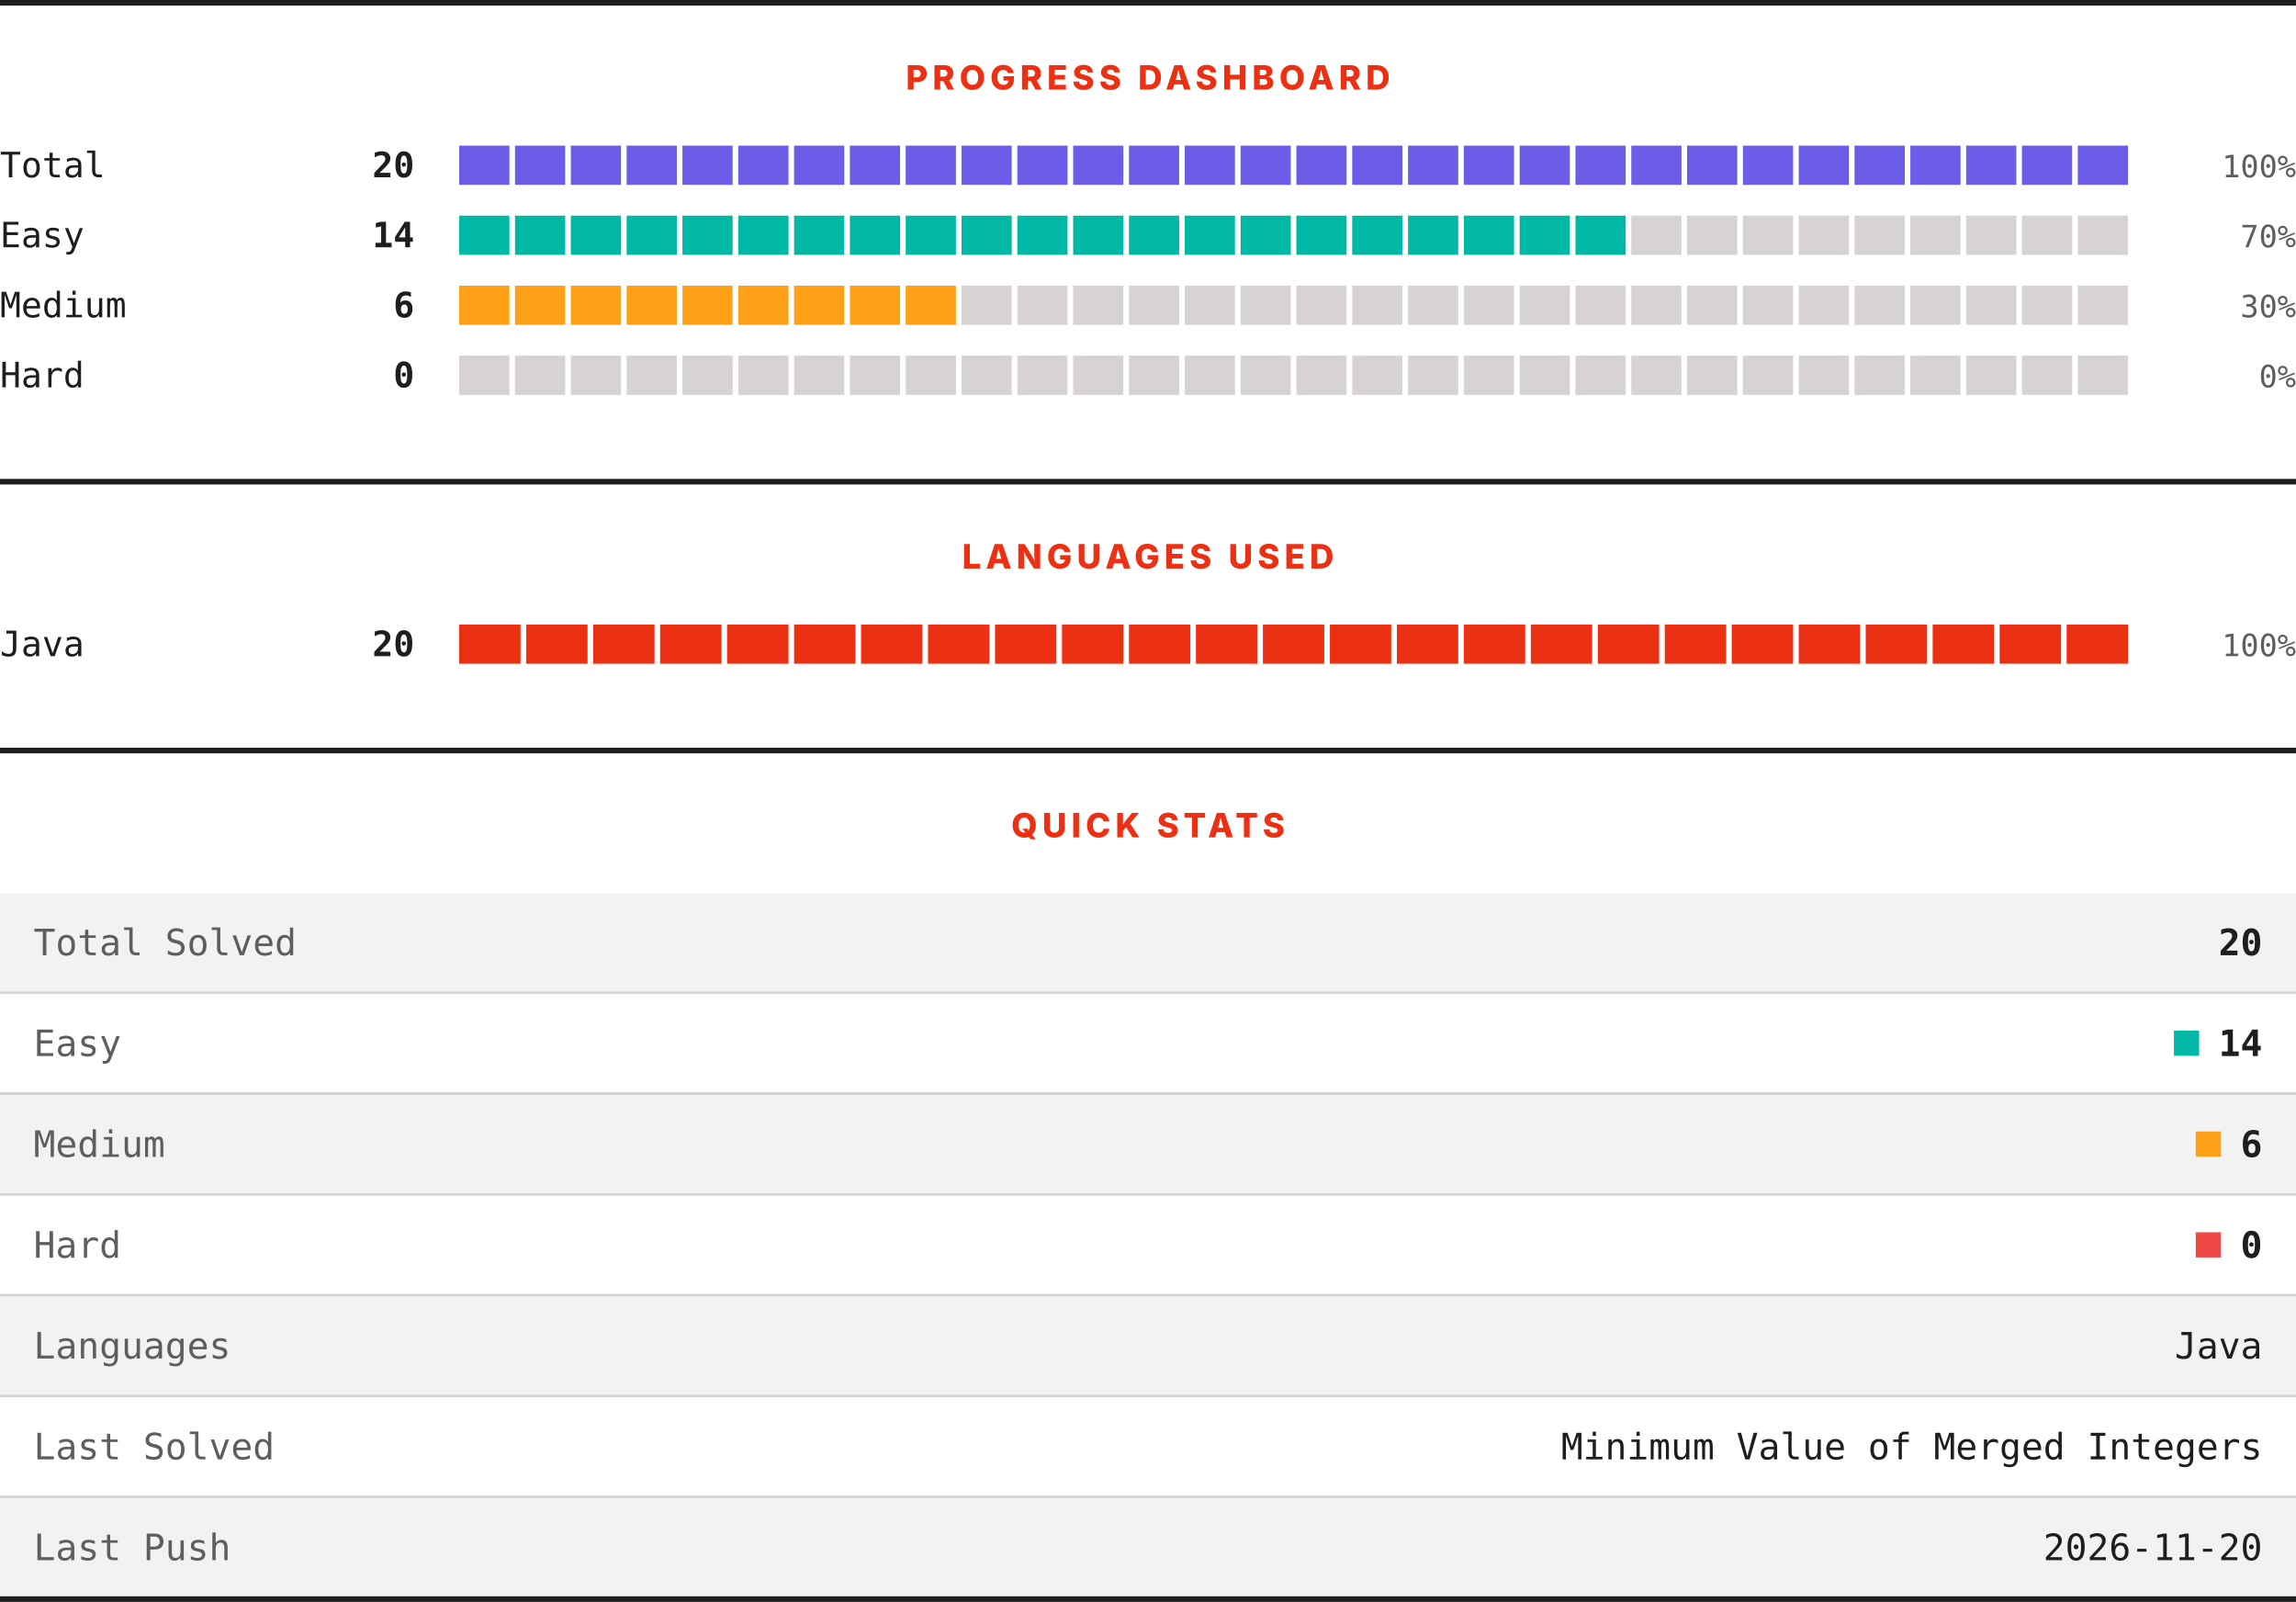
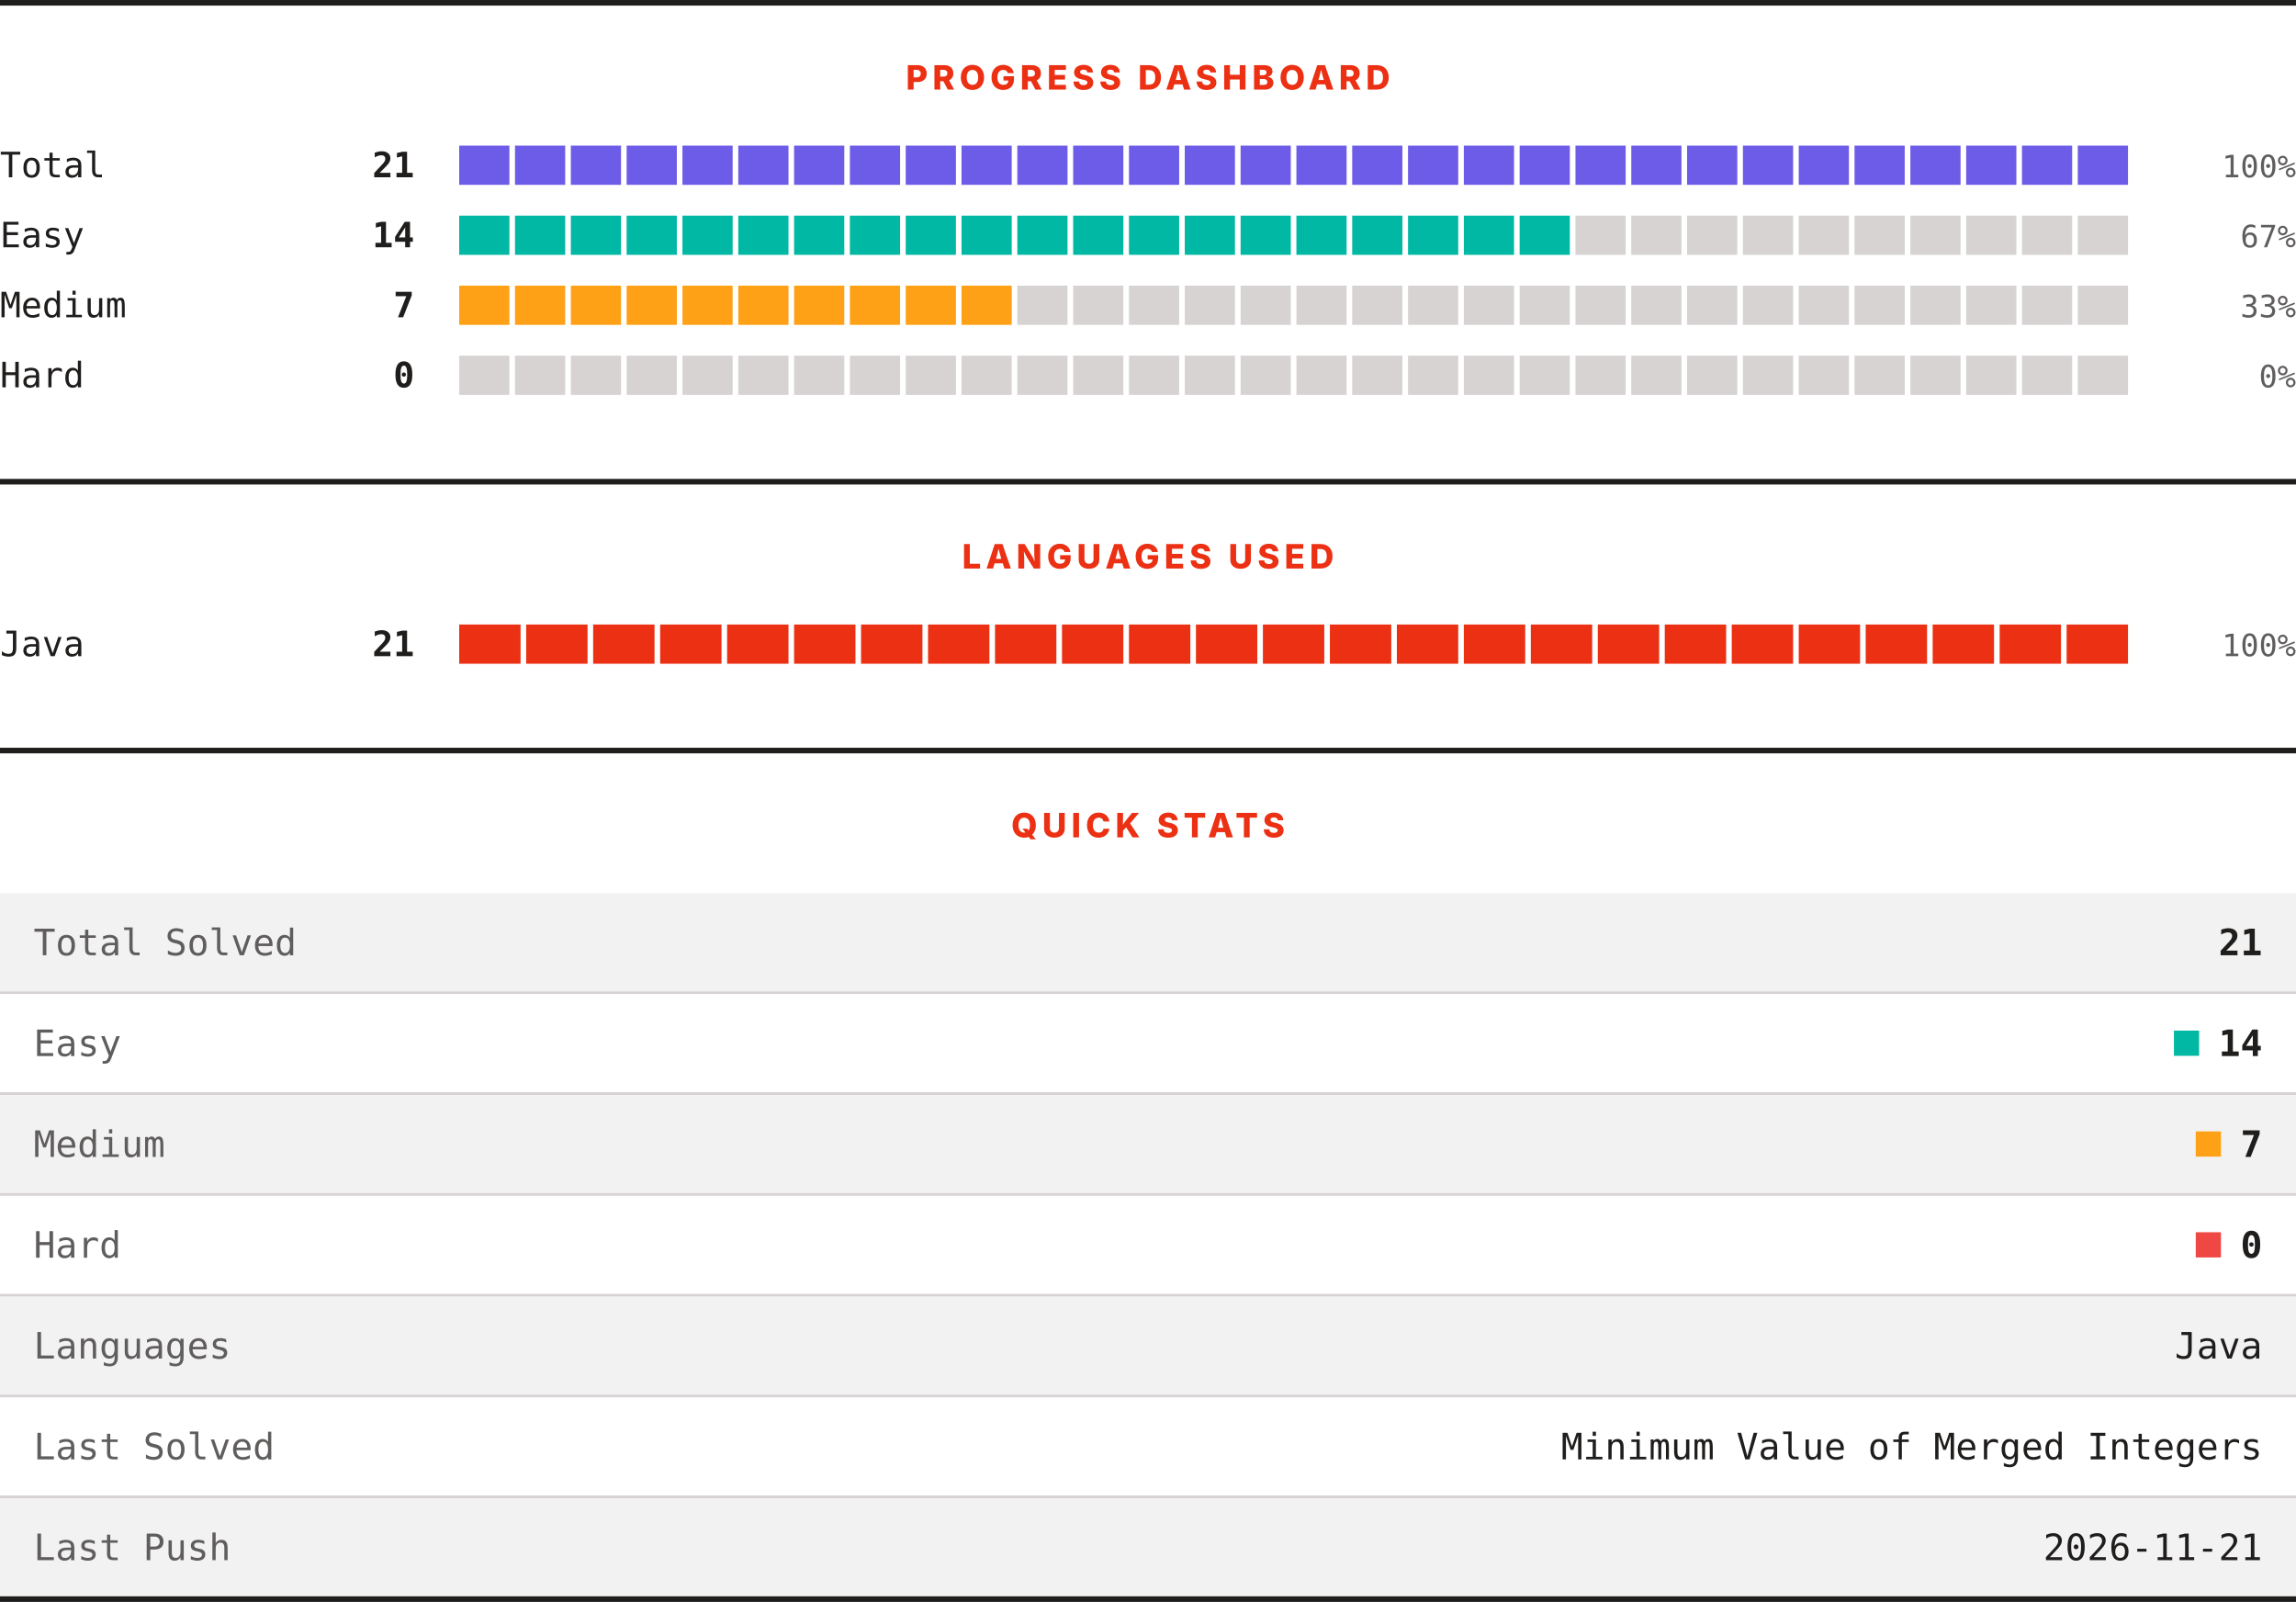
<svg xmlns="http://www.w3.org/2000/svg" width="820" height="572" viewBox="0 0 820 572" role="img" aria-label="LeetCode progress, languages and quick stats">
  <rect width="820" height="572" fill="#ffffff" />
  <rect x="0" y="0" width="820" height="2" fill="#201e1d" />
  <text x="410" y="32" text-anchor="middle" font-family="Archivo, system-ui, -apple-system, Segoe UI, sans-serif" font-size="12" font-weight="800" letter-spacing="1.68" fill="#ec3013">PROGRESS DASHBOARD</text>
  <text x="0" y="63.3" font-family="ui-monospace, SFMono-Regular, Menlo, Consolas, monospace" font-size="12.5" fill="#201e1d">Total</text>
-   <text x="148" y="63.3" text-anchor="end" font-family="ui-monospace, SFMono-Regular, Menlo, Consolas, monospace" font-size="12.5" font-weight="700" fill="#201e1d">20</text>
+   <text x="148" y="63.3" text-anchor="end" font-family="ui-monospace, SFMono-Regular, Menlo, Consolas, monospace" font-size="12.5" font-weight="700" fill="#201e1d">21</text>
  <rect x="164.00" y="52" width="17.93" height="14" fill="#6c5ce7" />
  <rect x="183.93" y="52" width="17.93" height="14" fill="#6c5ce7" />
  <rect x="203.87" y="52" width="17.93" height="14" fill="#6c5ce7" />
  <rect x="223.80" y="52" width="17.93" height="14" fill="#6c5ce7" />
  <rect x="243.73" y="52" width="17.93" height="14" fill="#6c5ce7" />
  <rect x="263.67" y="52" width="17.93" height="14" fill="#6c5ce7" />
  <rect x="283.60" y="52" width="17.93" height="14" fill="#6c5ce7" />
  <rect x="303.53" y="52" width="17.93" height="14" fill="#6c5ce7" />
  <rect x="323.47" y="52" width="17.93" height="14" fill="#6c5ce7" />
  <rect x="343.40" y="52" width="17.93" height="14" fill="#6c5ce7" />
  <rect x="363.33" y="52" width="17.93" height="14" fill="#6c5ce7" />
  <rect x="383.27" y="52" width="17.93" height="14" fill="#6c5ce7" />
  <rect x="403.20" y="52" width="17.93" height="14" fill="#6c5ce7" />
  <rect x="423.13" y="52" width="17.93" height="14" fill="#6c5ce7" />
  <rect x="443.07" y="52" width="17.93" height="14" fill="#6c5ce7" />
  <rect x="463.00" y="52" width="17.93" height="14" fill="#6c5ce7" />
  <rect x="482.93" y="52" width="17.93" height="14" fill="#6c5ce7" />
  <rect x="502.87" y="52" width="17.93" height="14" fill="#6c5ce7" />
  <rect x="522.80" y="52" width="17.93" height="14" fill="#6c5ce7" />
  <rect x="542.73" y="52" width="17.93" height="14" fill="#6c5ce7" />
  <rect x="562.67" y="52" width="17.93" height="14" fill="#6c5ce7" />
  <rect x="582.60" y="52" width="17.93" height="14" fill="#6c5ce7" />
  <rect x="602.53" y="52" width="17.93" height="14" fill="#6c5ce7" />
  <rect x="622.47" y="52" width="17.93" height="14" fill="#6c5ce7" />
  <rect x="642.40" y="52" width="17.93" height="14" fill="#6c5ce7" />
  <rect x="662.33" y="52" width="17.93" height="14" fill="#6c5ce7" />
  <rect x="682.27" y="52" width="17.93" height="14" fill="#6c5ce7" />
  <rect x="702.20" y="52" width="17.93" height="14" fill="#6c5ce7" />
  <rect x="722.13" y="52" width="17.93" height="14" fill="#6c5ce7" />
  <rect x="742.07" y="52" width="17.93" height="14" fill="#6c5ce7" />
  <text x="820" y="63.3" text-anchor="end" font-family="ui-monospace, SFMono-Regular, Menlo, Consolas, monospace" font-size="11" fill="#605d5d">100%</text>
  <text x="0" y="88.3" font-family="ui-monospace, SFMono-Regular, Menlo, Consolas, monospace" font-size="12.5" fill="#201e1d">Easy</text>
  <text x="148" y="88.3" text-anchor="end" font-family="ui-monospace, SFMono-Regular, Menlo, Consolas, monospace" font-size="12.5" font-weight="700" fill="#201e1d">14</text>
  <rect x="164.00" y="77" width="17.93" height="14" fill="#00b8a3" />
  <rect x="183.93" y="77" width="17.93" height="14" fill="#00b8a3" />
  <rect x="203.87" y="77" width="17.93" height="14" fill="#00b8a3" />
  <rect x="223.80" y="77" width="17.93" height="14" fill="#00b8a3" />
  <rect x="243.73" y="77" width="17.93" height="14" fill="#00b8a3" />
  <rect x="263.67" y="77" width="17.93" height="14" fill="#00b8a3" />
  <rect x="283.60" y="77" width="17.93" height="14" fill="#00b8a3" />
  <rect x="303.53" y="77" width="17.93" height="14" fill="#00b8a3" />
  <rect x="323.47" y="77" width="17.93" height="14" fill="#00b8a3" />
  <rect x="343.40" y="77" width="17.93" height="14" fill="#00b8a3" />
  <rect x="363.33" y="77" width="17.93" height="14" fill="#00b8a3" />
  <rect x="383.27" y="77" width="17.93" height="14" fill="#00b8a3" />
  <rect x="403.20" y="77" width="17.93" height="14" fill="#00b8a3" />
  <rect x="423.13" y="77" width="17.93" height="14" fill="#00b8a3" />
  <rect x="443.07" y="77" width="17.93" height="14" fill="#00b8a3" />
  <rect x="463.00" y="77" width="17.93" height="14" fill="#00b8a3" />
  <rect x="482.93" y="77" width="17.93" height="14" fill="#00b8a3" />
  <rect x="502.87" y="77" width="17.93" height="14" fill="#00b8a3" />
  <rect x="522.80" y="77" width="17.93" height="14" fill="#00b8a3" />
  <rect x="542.73" y="77" width="17.93" height="14" fill="#00b8a3" />
-   <rect x="562.67" y="77" width="17.93" height="14" fill="#00b8a3" />
+   <rect x="562.67" y="77" width="17.93" height="14" fill="#d7d3d3" />
  <rect x="582.60" y="77" width="17.93" height="14" fill="#d7d3d3" />
  <rect x="602.53" y="77" width="17.93" height="14" fill="#d7d3d3" />
  <rect x="622.47" y="77" width="17.93" height="14" fill="#d7d3d3" />
  <rect x="642.40" y="77" width="17.93" height="14" fill="#d7d3d3" />
  <rect x="662.33" y="77" width="17.93" height="14" fill="#d7d3d3" />
  <rect x="682.27" y="77" width="17.93" height="14" fill="#d7d3d3" />
  <rect x="702.20" y="77" width="17.93" height="14" fill="#d7d3d3" />
  <rect x="722.13" y="77" width="17.93" height="14" fill="#d7d3d3" />
  <rect x="742.07" y="77" width="17.93" height="14" fill="#d7d3d3" />
-   <text x="820" y="88.3" text-anchor="end" font-family="ui-monospace, SFMono-Regular, Menlo, Consolas, monospace" font-size="11" fill="#605d5d">70%</text>
+   <text x="820" y="88.3" text-anchor="end" font-family="ui-monospace, SFMono-Regular, Menlo, Consolas, monospace" font-size="11" fill="#605d5d">67%</text>
  <text x="0" y="113.3" font-family="ui-monospace, SFMono-Regular, Menlo, Consolas, monospace" font-size="12.5" fill="#201e1d">Medium</text>
-   <text x="148" y="113.3" text-anchor="end" font-family="ui-monospace, SFMono-Regular, Menlo, Consolas, monospace" font-size="12.5" font-weight="700" fill="#201e1d">6</text>
+   <text x="148" y="113.3" text-anchor="end" font-family="ui-monospace, SFMono-Regular, Menlo, Consolas, monospace" font-size="12.5" font-weight="700" fill="#201e1d">7</text>
  <rect x="164.00" y="102" width="17.93" height="14" fill="#ffa116" />
  <rect x="183.93" y="102" width="17.93" height="14" fill="#ffa116" />
  <rect x="203.87" y="102" width="17.93" height="14" fill="#ffa116" />
  <rect x="223.80" y="102" width="17.93" height="14" fill="#ffa116" />
  <rect x="243.73" y="102" width="17.93" height="14" fill="#ffa116" />
  <rect x="263.67" y="102" width="17.93" height="14" fill="#ffa116" />
  <rect x="283.60" y="102" width="17.93" height="14" fill="#ffa116" />
  <rect x="303.53" y="102" width="17.93" height="14" fill="#ffa116" />
  <rect x="323.47" y="102" width="17.93" height="14" fill="#ffa116" />
-   <rect x="343.40" y="102" width="17.93" height="14" fill="#d7d3d3" />
+   <rect x="343.40" y="102" width="17.93" height="14" fill="#ffa116" />
  <rect x="363.33" y="102" width="17.93" height="14" fill="#d7d3d3" />
  <rect x="383.27" y="102" width="17.93" height="14" fill="#d7d3d3" />
  <rect x="403.20" y="102" width="17.93" height="14" fill="#d7d3d3" />
  <rect x="423.13" y="102" width="17.93" height="14" fill="#d7d3d3" />
  <rect x="443.07" y="102" width="17.93" height="14" fill="#d7d3d3" />
  <rect x="463.00" y="102" width="17.93" height="14" fill="#d7d3d3" />
  <rect x="482.93" y="102" width="17.93" height="14" fill="#d7d3d3" />
  <rect x="502.87" y="102" width="17.93" height="14" fill="#d7d3d3" />
  <rect x="522.80" y="102" width="17.93" height="14" fill="#d7d3d3" />
  <rect x="542.73" y="102" width="17.93" height="14" fill="#d7d3d3" />
  <rect x="562.67" y="102" width="17.93" height="14" fill="#d7d3d3" />
  <rect x="582.60" y="102" width="17.93" height="14" fill="#d7d3d3" />
  <rect x="602.53" y="102" width="17.93" height="14" fill="#d7d3d3" />
  <rect x="622.47" y="102" width="17.93" height="14" fill="#d7d3d3" />
  <rect x="642.40" y="102" width="17.93" height="14" fill="#d7d3d3" />
  <rect x="662.33" y="102" width="17.93" height="14" fill="#d7d3d3" />
  <rect x="682.27" y="102" width="17.93" height="14" fill="#d7d3d3" />
  <rect x="702.20" y="102" width="17.93" height="14" fill="#d7d3d3" />
  <rect x="722.13" y="102" width="17.93" height="14" fill="#d7d3d3" />
  <rect x="742.07" y="102" width="17.93" height="14" fill="#d7d3d3" />
-   <text x="820" y="113.3" text-anchor="end" font-family="ui-monospace, SFMono-Regular, Menlo, Consolas, monospace" font-size="11" fill="#605d5d">30%</text>
+   <text x="820" y="113.3" text-anchor="end" font-family="ui-monospace, SFMono-Regular, Menlo, Consolas, monospace" font-size="11" fill="#605d5d">33%</text>
  <text x="0" y="138.3" font-family="ui-monospace, SFMono-Regular, Menlo, Consolas, monospace" font-size="12.5" fill="#201e1d">Hard</text>
  <text x="148" y="138.3" text-anchor="end" font-family="ui-monospace, SFMono-Regular, Menlo, Consolas, monospace" font-size="12.5" font-weight="700" fill="#201e1d">0</text>
  <rect x="164.00" y="127" width="17.93" height="14" fill="#d7d3d3" />
  <rect x="183.93" y="127" width="17.93" height="14" fill="#d7d3d3" />
  <rect x="203.87" y="127" width="17.93" height="14" fill="#d7d3d3" />
  <rect x="223.80" y="127" width="17.93" height="14" fill="#d7d3d3" />
  <rect x="243.73" y="127" width="17.93" height="14" fill="#d7d3d3" />
  <rect x="263.67" y="127" width="17.93" height="14" fill="#d7d3d3" />
  <rect x="283.60" y="127" width="17.93" height="14" fill="#d7d3d3" />
  <rect x="303.53" y="127" width="17.93" height="14" fill="#d7d3d3" />
  <rect x="323.47" y="127" width="17.93" height="14" fill="#d7d3d3" />
  <rect x="343.40" y="127" width="17.93" height="14" fill="#d7d3d3" />
  <rect x="363.33" y="127" width="17.93" height="14" fill="#d7d3d3" />
  <rect x="383.27" y="127" width="17.93" height="14" fill="#d7d3d3" />
  <rect x="403.20" y="127" width="17.93" height="14" fill="#d7d3d3" />
  <rect x="423.13" y="127" width="17.93" height="14" fill="#d7d3d3" />
  <rect x="443.07" y="127" width="17.93" height="14" fill="#d7d3d3" />
  <rect x="463.00" y="127" width="17.93" height="14" fill="#d7d3d3" />
  <rect x="482.93" y="127" width="17.93" height="14" fill="#d7d3d3" />
  <rect x="502.87" y="127" width="17.93" height="14" fill="#d7d3d3" />
  <rect x="522.80" y="127" width="17.93" height="14" fill="#d7d3d3" />
  <rect x="542.73" y="127" width="17.93" height="14" fill="#d7d3d3" />
  <rect x="562.67" y="127" width="17.93" height="14" fill="#d7d3d3" />
  <rect x="582.60" y="127" width="17.93" height="14" fill="#d7d3d3" />
  <rect x="602.53" y="127" width="17.93" height="14" fill="#d7d3d3" />
  <rect x="622.47" y="127" width="17.93" height="14" fill="#d7d3d3" />
  <rect x="642.40" y="127" width="17.93" height="14" fill="#d7d3d3" />
  <rect x="662.33" y="127" width="17.93" height="14" fill="#d7d3d3" />
  <rect x="682.27" y="127" width="17.93" height="14" fill="#d7d3d3" />
  <rect x="702.20" y="127" width="17.93" height="14" fill="#d7d3d3" />
  <rect x="722.13" y="127" width="17.93" height="14" fill="#d7d3d3" />
  <rect x="742.07" y="127" width="17.93" height="14" fill="#d7d3d3" />
  <text x="820" y="138.3" text-anchor="end" font-family="ui-monospace, SFMono-Regular, Menlo, Consolas, monospace" font-size="11" fill="#605d5d">0%</text>
  <rect x="0" y="171" width="820" height="2" fill="#201e1d" />
  <text x="410" y="203" text-anchor="middle" font-family="Archivo, system-ui, -apple-system, Segoe UI, sans-serif" font-size="12" font-weight="800" letter-spacing="1.68" fill="#ec3013">LANGUAGES USED</text>
  <text x="0" y="234.3" font-family="ui-monospace, SFMono-Regular, Menlo, Consolas, monospace" font-size="12.5" fill="#201e1d">Java</text>
-   <text x="148" y="234.3" text-anchor="end" font-family="ui-monospace, SFMono-Regular, Menlo, Consolas, monospace" font-size="12.5" font-weight="700" fill="#201e1d">20</text>
+   <text x="148" y="234.3" text-anchor="end" font-family="ui-monospace, SFMono-Regular, Menlo, Consolas, monospace" font-size="12.5" font-weight="700" fill="#201e1d">21</text>
  <rect x="164.00" y="223" width="21.92" height="14" fill="#ec3013" />
  <rect x="187.92" y="223" width="21.92" height="14" fill="#ec3013" />
  <rect x="211.84" y="223" width="21.92" height="14" fill="#ec3013" />
  <rect x="235.76" y="223" width="21.92" height="14" fill="#ec3013" />
  <rect x="259.68" y="223" width="21.92" height="14" fill="#ec3013" />
  <rect x="283.60" y="223" width="21.92" height="14" fill="#ec3013" />
  <rect x="307.52" y="223" width="21.92" height="14" fill="#ec3013" />
  <rect x="331.44" y="223" width="21.92" height="14" fill="#ec3013" />
  <rect x="355.36" y="223" width="21.92" height="14" fill="#ec3013" />
  <rect x="379.28" y="223" width="21.92" height="14" fill="#ec3013" />
  <rect x="403.20" y="223" width="21.92" height="14" fill="#ec3013" />
  <rect x="427.12" y="223" width="21.92" height="14" fill="#ec3013" />
  <rect x="451.04" y="223" width="21.92" height="14" fill="#ec3013" />
  <rect x="474.96" y="223" width="21.92" height="14" fill="#ec3013" />
  <rect x="498.88" y="223" width="21.92" height="14" fill="#ec3013" />
  <rect x="522.80" y="223" width="21.92" height="14" fill="#ec3013" />
  <rect x="546.72" y="223" width="21.92" height="14" fill="#ec3013" />
  <rect x="570.64" y="223" width="21.92" height="14" fill="#ec3013" />
  <rect x="594.56" y="223" width="21.92" height="14" fill="#ec3013" />
  <rect x="618.48" y="223" width="21.92" height="14" fill="#ec3013" />
  <rect x="642.40" y="223" width="21.92" height="14" fill="#ec3013" />
  <rect x="666.32" y="223" width="21.92" height="14" fill="#ec3013" />
  <rect x="690.24" y="223" width="21.92" height="14" fill="#ec3013" />
  <rect x="714.16" y="223" width="21.92" height="14" fill="#ec3013" />
  <rect x="738.08" y="223" width="21.92" height="14" fill="#ec3013" />
  <text x="820" y="234.3" text-anchor="end" font-family="ui-monospace, SFMono-Regular, Menlo, Consolas, monospace" font-size="11" fill="#605d5d">100%</text>
  <rect x="0" y="267" width="820" height="2" fill="#201e1d" />
  <text x="410" y="299" text-anchor="middle" font-family="Archivo, system-ui, -apple-system, Segoe UI, sans-serif" font-size="12" font-weight="800" letter-spacing="1.68" fill="#ec3013">QUICK STATS</text>
  <rect x="0" y="319" width="820" height="35" fill="#f3f2f2" />
  <text x="12" y="341.1" font-family="ui-monospace, SFMono-Regular, Menlo, Consolas, monospace" font-size="13" fill="#605d5d">Total Solved</text>
-   <text x="808" y="341.1" text-anchor="end" font-family="ui-monospace, SFMono-Regular, Menlo, Consolas, monospace" font-size="13" font-weight="700" fill="#201e1d">20</text>
+   <text x="808" y="341.1" text-anchor="end" font-family="ui-monospace, SFMono-Regular, Menlo, Consolas, monospace" font-size="13" font-weight="700" fill="#201e1d">21</text>
  <rect x="0" y="354" width="820" height="1" fill="#d7d3d3" />
  <rect x="0" y="355" width="820" height="35" fill="#ffffff" />
  <text x="12" y="377.1" font-family="ui-monospace, SFMono-Regular, Menlo, Consolas, monospace" font-size="13" fill="#605d5d">Easy</text>
  <rect x="776.4" y="368" width="9" height="9" fill="#00b8a3" />
  <text x="808" y="377.1" text-anchor="end" font-family="ui-monospace, SFMono-Regular, Menlo, Consolas, monospace" font-size="13" font-weight="700" fill="#201e1d">14</text>
  <rect x="0" y="390" width="820" height="1" fill="#d7d3d3" />
  <rect x="0" y="391" width="820" height="35" fill="#f3f2f2" />
  <text x="12" y="413.1" font-family="ui-monospace, SFMono-Regular, Menlo, Consolas, monospace" font-size="13" fill="#605d5d">Medium</text>
  <rect x="784.2" y="404" width="9" height="9" fill="#ffa116" />
-   <text x="808" y="413.1" text-anchor="end" font-family="ui-monospace, SFMono-Regular, Menlo, Consolas, monospace" font-size="13" font-weight="700" fill="#201e1d">6</text>
+   <text x="808" y="413.1" text-anchor="end" font-family="ui-monospace, SFMono-Regular, Menlo, Consolas, monospace" font-size="13" font-weight="700" fill="#201e1d">7</text>
  <rect x="0" y="426" width="820" height="1" fill="#d7d3d3" />
  <rect x="0" y="427" width="820" height="35" fill="#ffffff" />
  <text x="12" y="449.1" font-family="ui-monospace, SFMono-Regular, Menlo, Consolas, monospace" font-size="13" fill="#605d5d">Hard</text>
  <rect x="784.2" y="440" width="9" height="9" fill="#ef4743" />
  <text x="808" y="449.1" text-anchor="end" font-family="ui-monospace, SFMono-Regular, Menlo, Consolas, monospace" font-size="13" font-weight="700" fill="#201e1d">0</text>
  <rect x="0" y="462" width="820" height="1" fill="#d7d3d3" />
  <rect x="0" y="463" width="820" height="35" fill="#f3f2f2" />
  <text x="12" y="485.1" font-family="ui-monospace, SFMono-Regular, Menlo, Consolas, monospace" font-size="13" fill="#605d5d">Languages</text>
  <text x="808" y="485.1" text-anchor="end" font-family="ui-monospace, SFMono-Regular, Menlo, Consolas, monospace" font-size="13" fill="#201e1d">Java</text>
  <rect x="0" y="498" width="820" height="1" fill="#d7d3d3" />
  <rect x="0" y="499" width="820" height="35" fill="#ffffff" />
  <text x="12" y="521.1" font-family="ui-monospace, SFMono-Regular, Menlo, Consolas, monospace" font-size="13" fill="#605d5d">Last Solved</text>
  <text x="808" y="521.1" text-anchor="end" font-family="ui-monospace, SFMono-Regular, Menlo, Consolas, monospace" font-size="13" fill="#201e1d">Minimum Value of Merged Integers</text>
  <rect x="0" y="534" width="820" height="1" fill="#d7d3d3" />
  <rect x="0" y="535" width="820" height="35" fill="#f3f2f2" />
  <text x="12" y="557.1" font-family="ui-monospace, SFMono-Regular, Menlo, Consolas, monospace" font-size="13" fill="#605d5d">Last Push</text>
-   <text x="808" y="557.1" text-anchor="end" font-family="ui-monospace, SFMono-Regular, Menlo, Consolas, monospace" font-size="13" fill="#201e1d">2026-11-20</text>
+   <text x="808" y="557.1" text-anchor="end" font-family="ui-monospace, SFMono-Regular, Menlo, Consolas, monospace" font-size="13" fill="#201e1d">2026-11-21</text>
  <rect x="0" y="570" width="820" height="2" fill="#201e1d" />
</svg>
